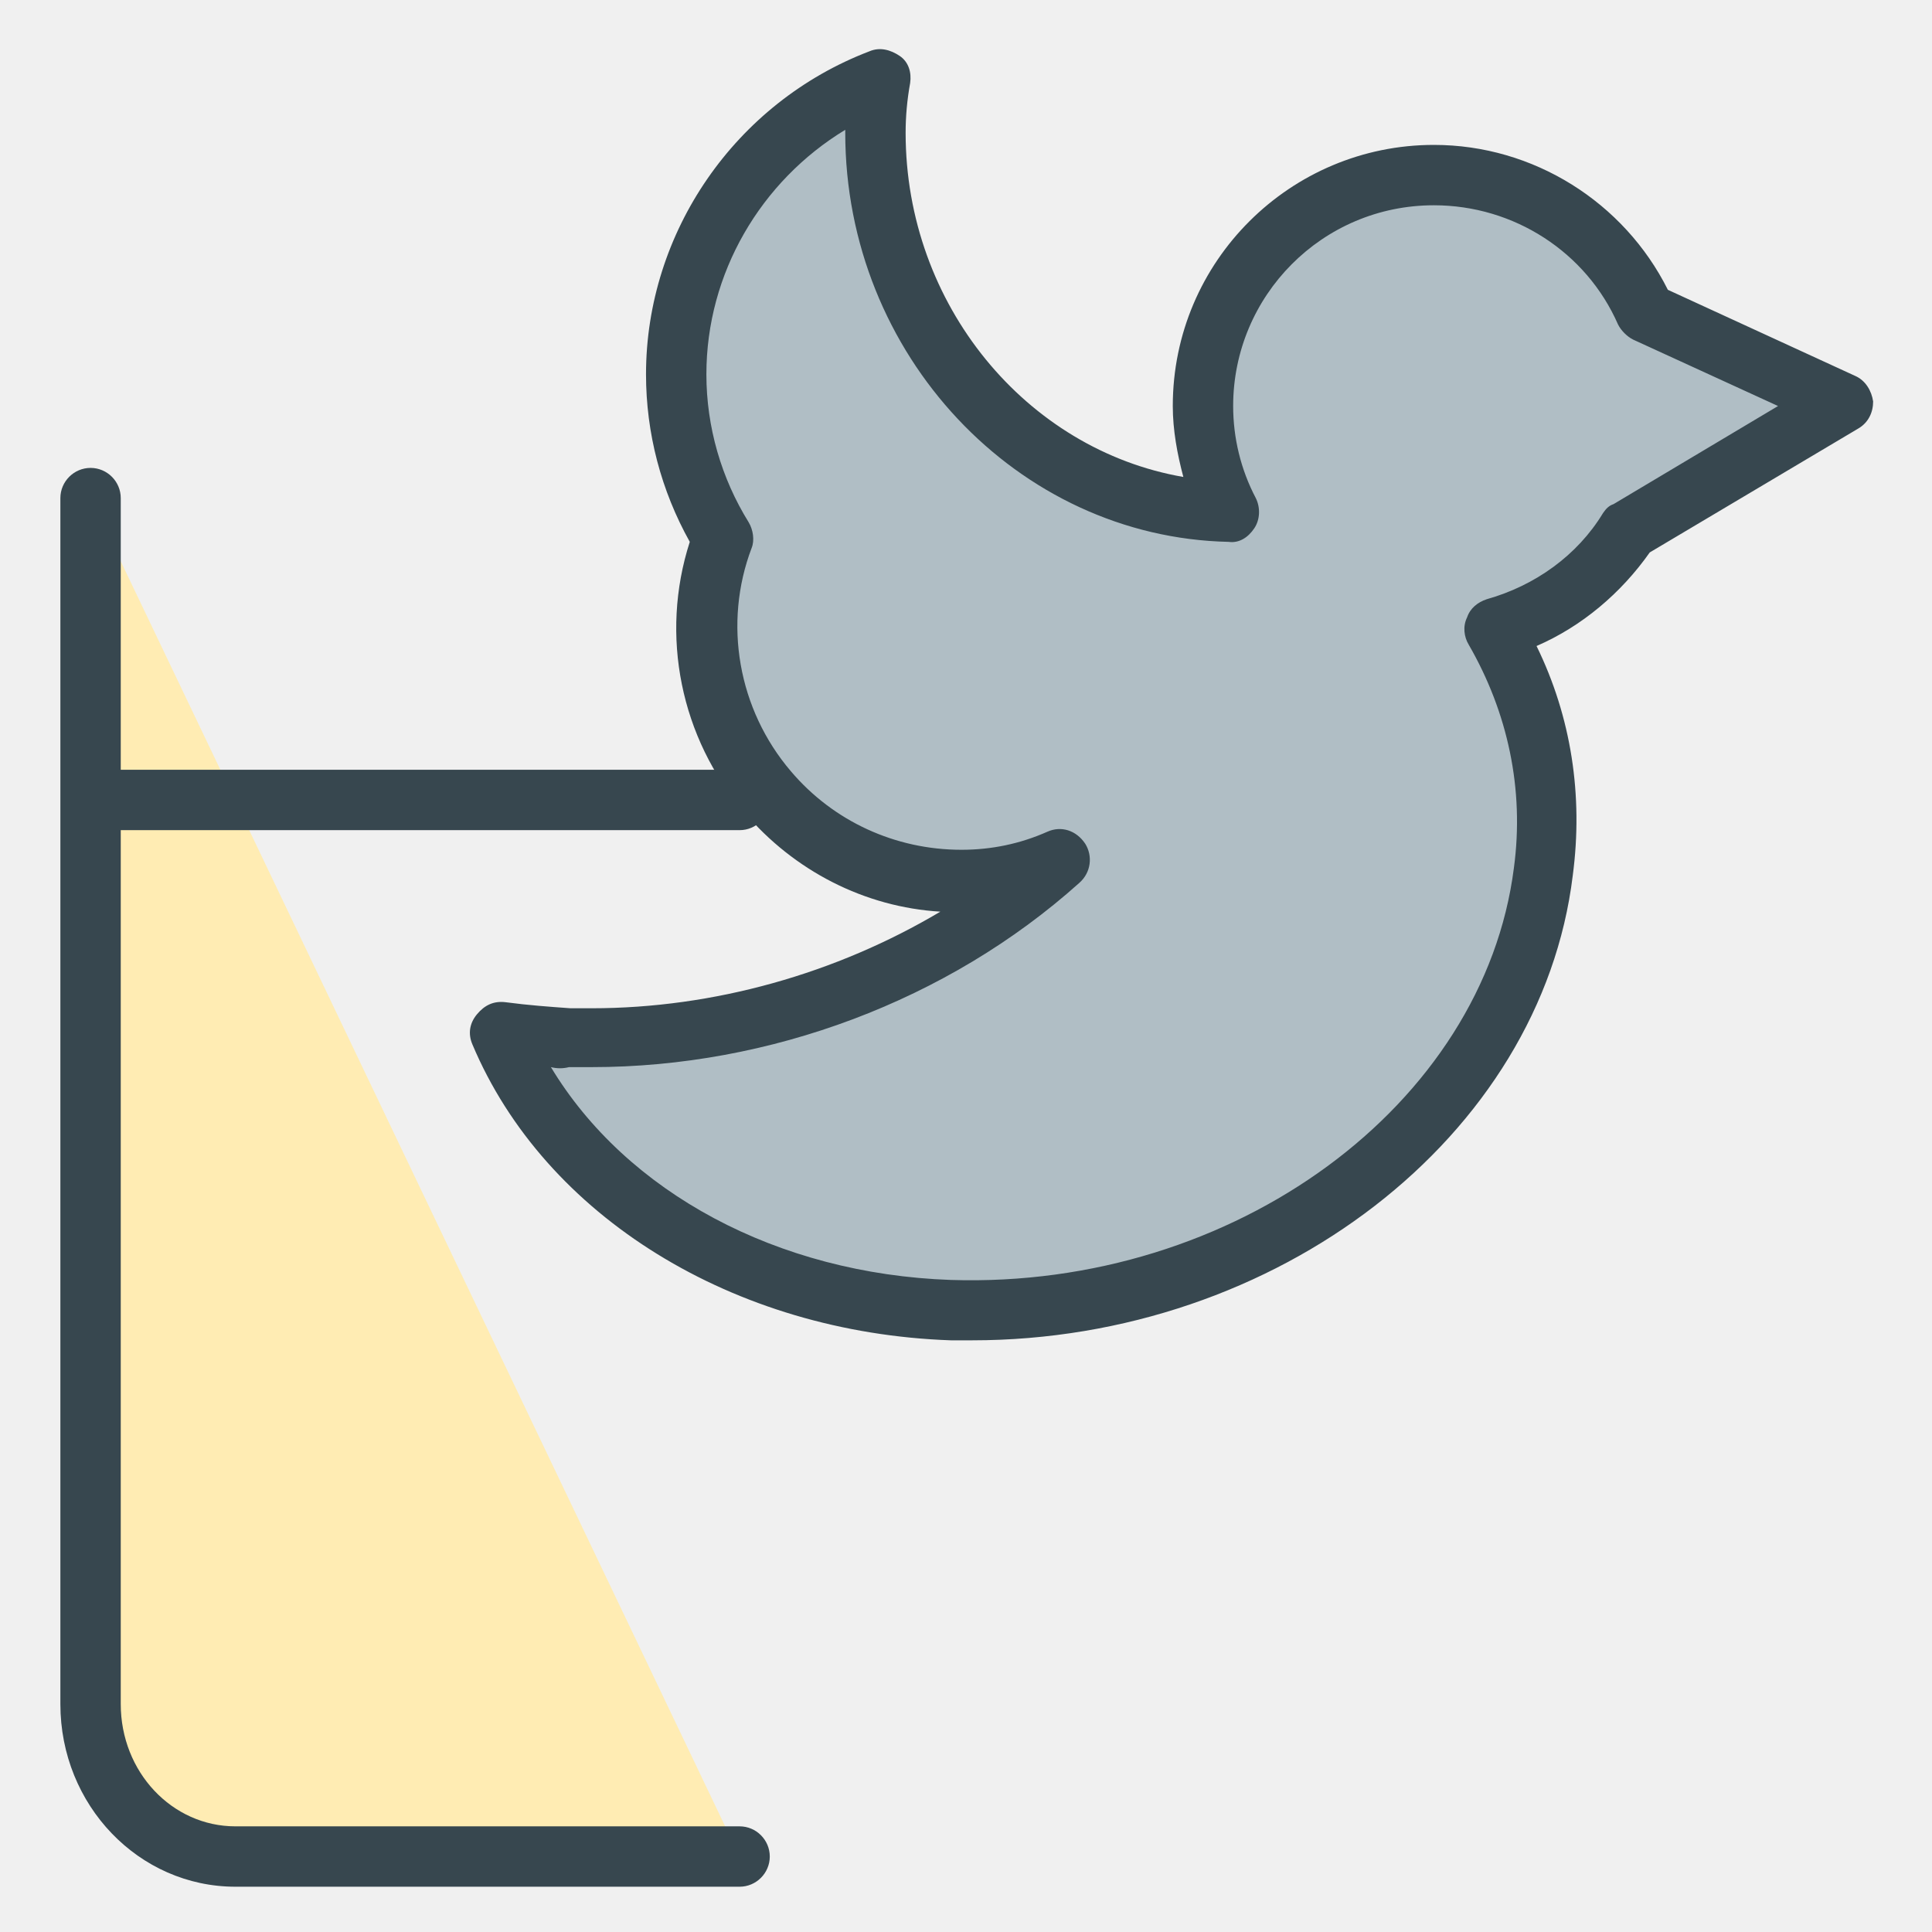
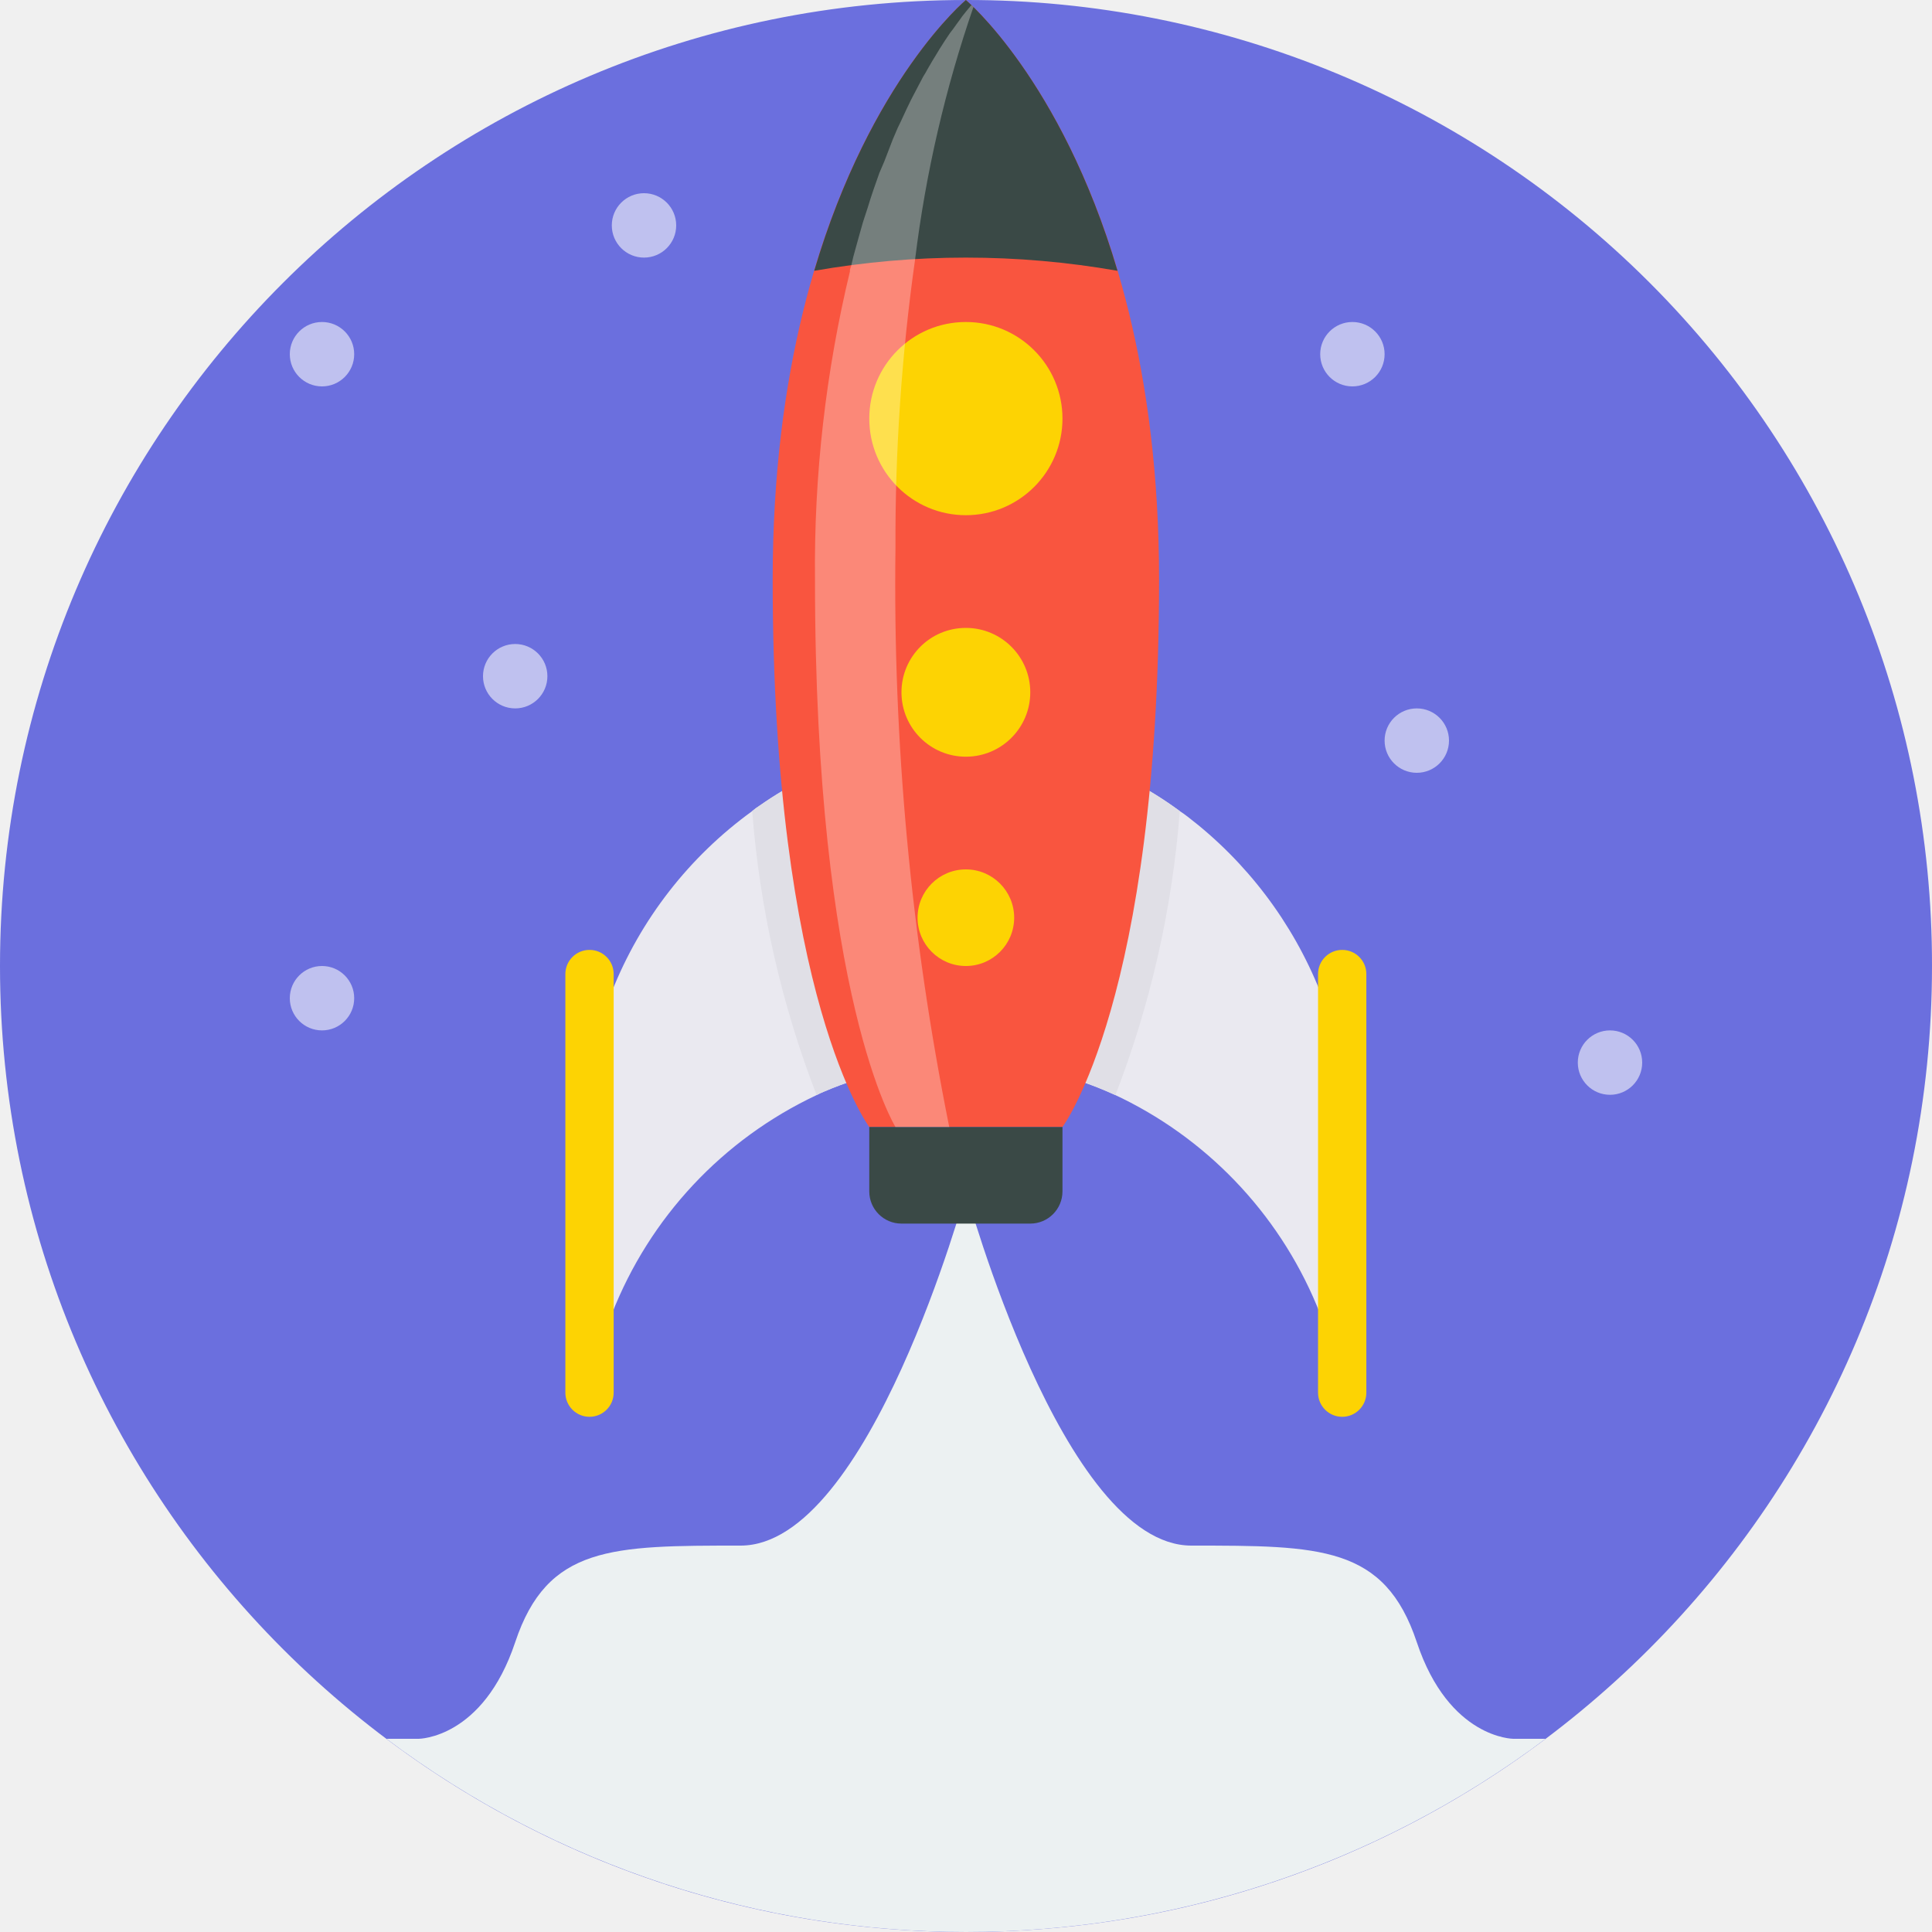
- <svg xmlns="http://www.w3.org/2000/svg" enable-background="new 0 0 128 128" height="128px" id="Layer_1" version="1.1" viewBox="0 0 128 128" width="128px" xml:space="preserve">
-   <g>
-     <g>
-       <g>
-         <path d="M49,123H15.6c-5.4,0-9.6-4.7-9.6-10.1V33" fill="#FFECB3" />
-         <path d="M49,125H15.6C9.2,125,4,119.6,4,112.9V33c0-1.1,0.9-2,2-2s2,0.9,2,2v79.9c0,4.5,3.4,8.1,7.6,8.1H49     c1.1,0,2,0.9,2,2S50.1,125,49,125z" fill="#37474F" />
-       </g>
-       <g>
-         <line fill="#FFECB3" x1="49" x2="7" y1="53" y2="53" />
-         <path d="M49,55H7c-1.1,0-2-0.9-2-2s0.9-2,2-2h42c1.1,0,2,0.9,2,2S50.1,55,49,55z" fill="#37474F" />
-       </g>
-     </g>
-     <g>
-       <path d="M108,35.1l14.2-8.4l-13.1-6c-2.4-5.4-7.8-9.1-14-9.1c-8.5,0-15.3,6.9-15.3,15.3c0,2.5,0.6,4.9,1.7,7    C68.4,33.6,58,22.5,58,8.8c0-1.2,0.1-2.4,0.2-3.5c-7.9,3-13.5,10.6-13.5,19.5c0,4,1.1,7.7,3.1,10.9c-2.1,5.5-1.2,12,2.9,16.8    c4.9,5.7,12.7,7.4,19.3,4.6C61.6,64.6,50,69.2,37.7,68.8c-1.5,0-3.1-0.2-4.5-0.4C37.5,78.8,48.8,86.3,63,86.8    c19.6,0.6,37.2-12.4,39.4-29.1c0.7-5.8-0.5-11.3-3.3-16.1C102.8,40.6,106,38.3,108,35.1z" fill="#B0BEC5" />
-       <path d="M64.4,88.8C64.4,88.8,64.4,88.8,64.4,88.8c-0.5,0-1,0-1.4,0c-14.4-0.5-26.9-8.2-31.7-19.6    c-0.3-0.7-0.2-1.4,0.3-2s1.1-0.9,1.9-0.8c1.5,0.2,2.9,0.3,4.3,0.4c0.5,0,0.9,0,1.4,0c8.1,0,16.2-2.3,23.1-6.4    c-5-0.3-9.7-2.7-13-6.6c-4.2-4.9-5.6-11.7-3.6-17.9c-1.9-3.4-2.9-7.2-2.9-11.1c0-9.4,5.9-18,14.8-21.4c0.7-0.3,1.4-0.1,2,0.3    c0.6,0.4,0.8,1.1,0.7,1.8C60.1,6.6,60,7.7,60,8.8c0,11.4,8,21,18.4,22.8c-0.4-1.5-0.7-3.1-0.7-4.7c0-9.6,7.8-17.3,17.3-17.3    c6.6,0,12.6,3.8,15.5,9.6l12.4,5.7c0.7,0.3,1.1,1,1.2,1.7c0,0.7-0.3,1.4-1,1.8l-13.8,8.2c-1.9,2.7-4.5,4.9-7.5,6.2    c2.3,4.7,3.1,9.9,2.4,15.2C102.1,75.3,84.6,88.8,64.4,88.8z M36.5,70.7c5,8.3,15,13.7,26.5,14.1c18.8,0.6,35.3-11.6,37.3-27.3    c0.7-5.2-0.4-10.3-3-14.8c-0.3-0.5-0.4-1.2-0.1-1.8c0.2-0.6,0.7-1,1.3-1.2c3.2-0.9,6-2.9,7.7-5.7c0.2-0.3,0.4-0.5,0.7-0.6    l10.9-6.5l-9.6-4.4c-0.4-0.2-0.8-0.6-1-1c-2.1-4.8-6.9-7.9-12.2-7.9c-7.4,0-13.3,6-13.3,13.3c0,2.1,0.5,4.2,1.5,6.1    c0.3,0.6,0.3,1.4-0.1,2c-0.4,0.6-1,1-1.7,0.9C67.4,35.6,56,23.5,56,8.8c0-0.1,0-0.1,0-0.2c-5.6,3.4-9.2,9.5-9.2,16.2    c0,3.5,1,6.9,2.8,9.8c0.3,0.5,0.4,1.2,0.2,1.7c-1.9,5-0.9,10.7,2.6,14.8c2.8,3.3,6.9,5.2,11.3,5.2c2,0,3.9-0.4,5.7-1.2    c0.9-0.4,1.9-0.1,2.5,0.8c0.5,0.8,0.4,1.9-0.4,2.6c-8.7,7.8-20.5,12.2-32.3,12.2c0,0,0,0,0,0c-0.5,0-1,0-1.5,0    C37.3,70.8,36.9,70.8,36.5,70.7z" fill="#37474F" />
-     </g>
-   </g>
+ <svg xmlns="http://www.w3.org/2000/svg" viewBox="0 0 60 60">
+   <defs>
+     <style>.a{fill:#6b6fde;}.b{fill:#eae9f0;}.c{fill:#fdd303;}.d{fill:#e0dfe6;}.e{fill:#f9553f;}.f{fill:#ecf1f2;}.g{fill:#3a4946;}.h{fill:#bfc1ef;}.i{fill:#fff;opacity:0.3;}</style>
+   </defs>
+   <path class="a" d="M60,30A30,30,0,1,1,30,0,29.957,29.957,0,0,1,60,30Z" />
+   <path class="b" d="M41,30.8V40.81a12.565,12.565,0,0,0-6.15-6.7c-.07-.03-.14-.07-.21-.1A10.961,10.961,0,0,0,30,33a11.179,11.179,0,0,0-4.43.91,1.997,1.997,0,0,0-.21.1A12.561,12.561,0,0,0,19,40.81V30.8a12.694,12.694,0,0,1,4.36-5.61,1.958,1.958,0,0,1,.23-.17,11.171,11.171,0,0,1,13.05.17c.08.05.16.11.24.17A12.842,12.842,0,0,1,41,30.8Z" />
+   <path class="c" d="M18.308,44a.75.75,0,0,1-.75-.75v-13a.75.75,0,0,1,1.5,0v13A.75.75,0,0,1,18.308,44Z" />
+   <path class="c" d="M41.683,44a.75.75,0,0,1-.75-.75v-13a.75.75,0,0,1,1.5,0v13A.75.75,0,0,1,41.683,44Z" />
+   <path class="d" d="M36.64,25.19a31.095,31.095,0,0,1-2,8.82A10.961,10.961,0,0,0,30,33a11.179,11.179,0,0,0-4.43.91,1.997,1.997,0,0,0-.21.1,31.095,31.095,0,0,1-2-8.82,1.958,1.958,0,0,1,.23-.17,11.171,11.171,0,0,1,13.05.17Z" />
+   <path class="e" d="M32.996,35s3-4,3-17-6-18-6-18-6,5-6,18,3,17,3,17Z" />
+   <path class="f" d="M48,54a30,30,0,0,1-36,0h1s2,0,3-3,3-3,7-3,7-11,7-11,3,11,7,11,6,0,7,3,3,3,3,3Z" />
+   <path class="g" d="M34.706,8.41a27.26,27.26,0,0,0-9.42,0c1.76-5.95,4.71-8.41,4.71-8.41S32.946,2.46,34.706,8.41Z" />
+   <circle class="c" cx="29.996" cy="13" r="3" />
+   <circle class="c" cx="29.996" cy="21.5" r="2" />
+   <circle class="c" cx="29.996" cy="28.5" r="1.5" />
+   <path class="g" d="M26.996,35h6a0,0,0,0,1,0,0v2a1,1,0,0,1-1,1h-4a1,1,0,0,1-1-1V35A0,0,0,0,1,26.996,35Z" />
+   <circle class="h" cx="10" cy="11" r="1" />
+   <circle class="h" cx="16" cy="21" r="1" />
+   <circle class="h" cx="20" cy="7" r="1" />
+   <circle class="h" cx="42" cy="11" r="1" />
+   <circle class="h" cx="44" cy="23" r="1" />
+   <circle class="h" cx="50" cy="33" r="1" />
+   <circle class="h" cx="10" cy="31" r="1" />
+   <path class="i" d="M30.23.22a38.389,38.389,0,0,0-1.81,7.83A61.928,61.928,0,0,0,27.81,17a85.348,85.348,0,0,0,1.67,18H27.81s-2.5-4-2.5-17A39.156,39.156,0,0,1,26.4,8.41h-.01a.737.737,0,0,1,.04-.14c0-.01.01-.03.01-.04.04-.18.08-.34.13-.51.08-.28.15-.55.23-.82.05-.15.1-.31.15-.46.11-.37.24-.73.36-1.07.05-.12.1-.23.15-.35.09-.24.18-.47.27-.7.05-.12.1-.23.15-.35.13-.26.24-.52.36-.76.03-.07.07-.14.11-.22.11-.21.22-.42.32-.61.05-.08.1-.16.14-.24.1-.17.19-.33.28-.47l.09-.15c.11-.18.22-.34.32-.49.04-.05.07-.09.1-.13.08-.11.14-.2.21-.29.02-.03.05-.07.07-.1.08-.1.15-.19.21-.26A.176.176,0,0,0,30.13.2l.04-.04Z" />
</svg>
